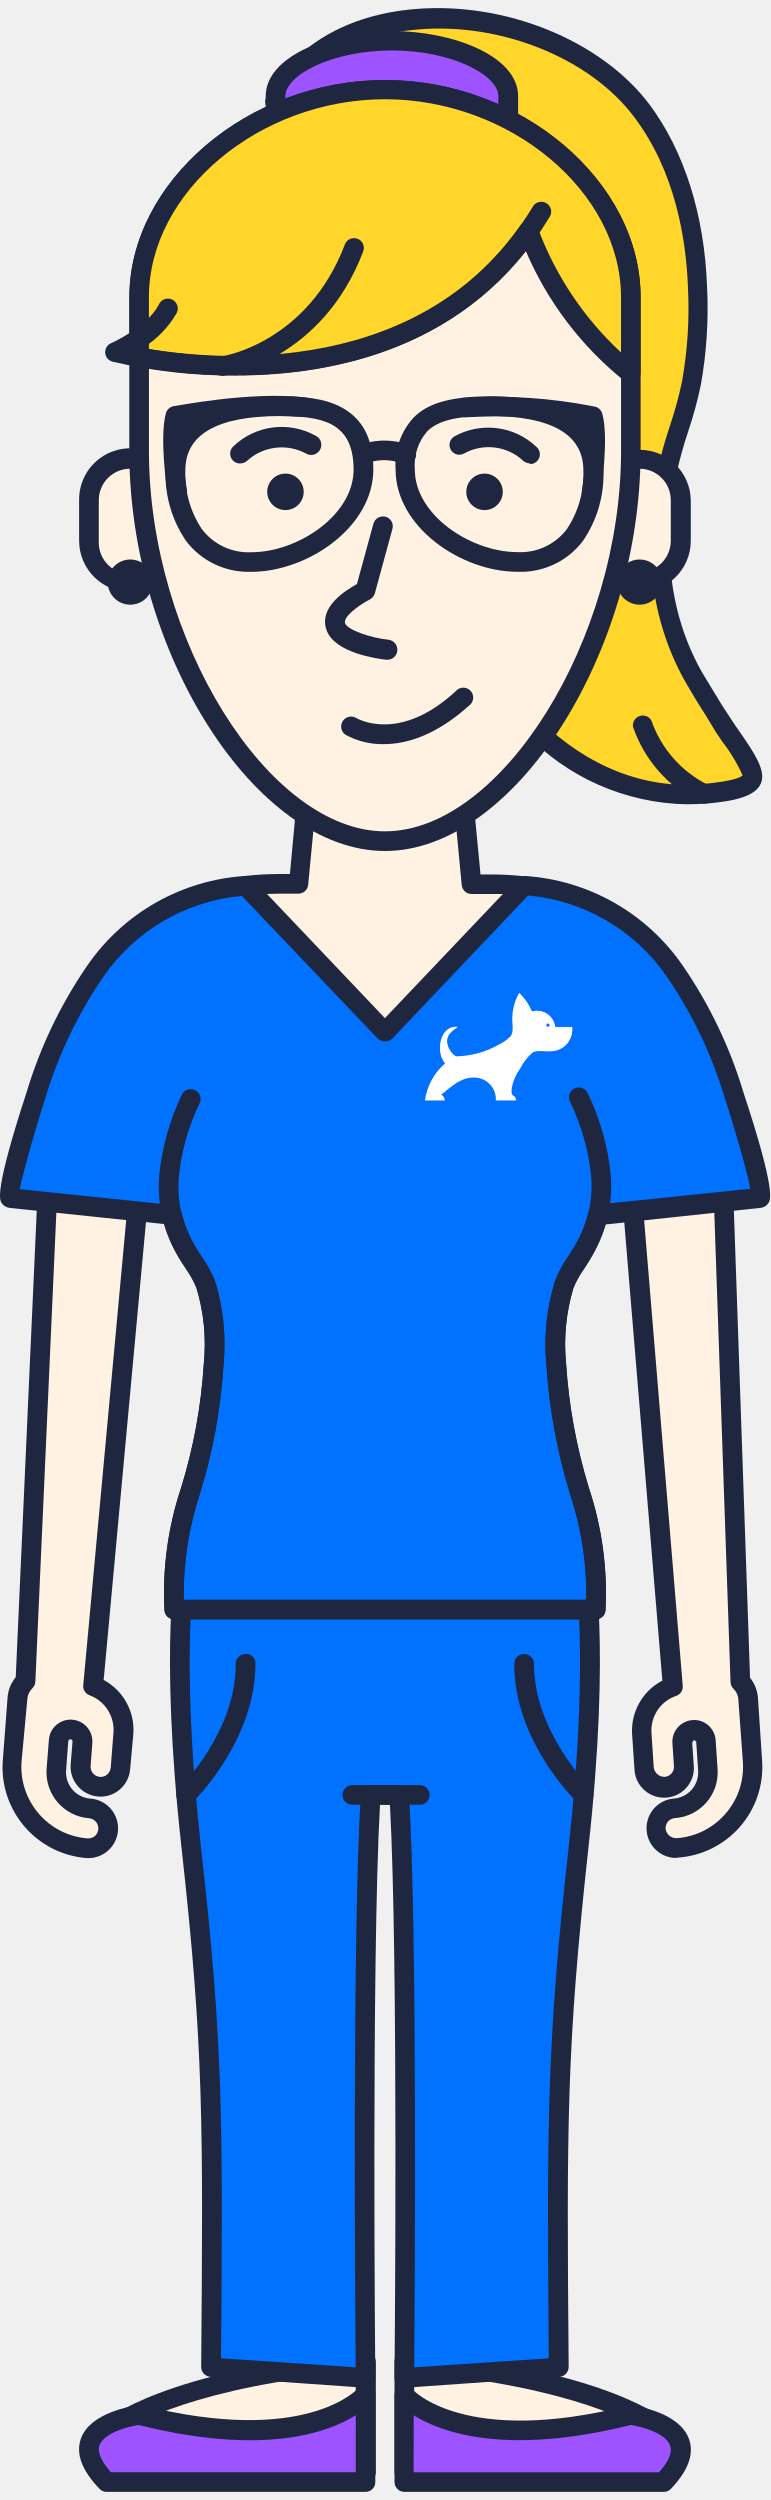
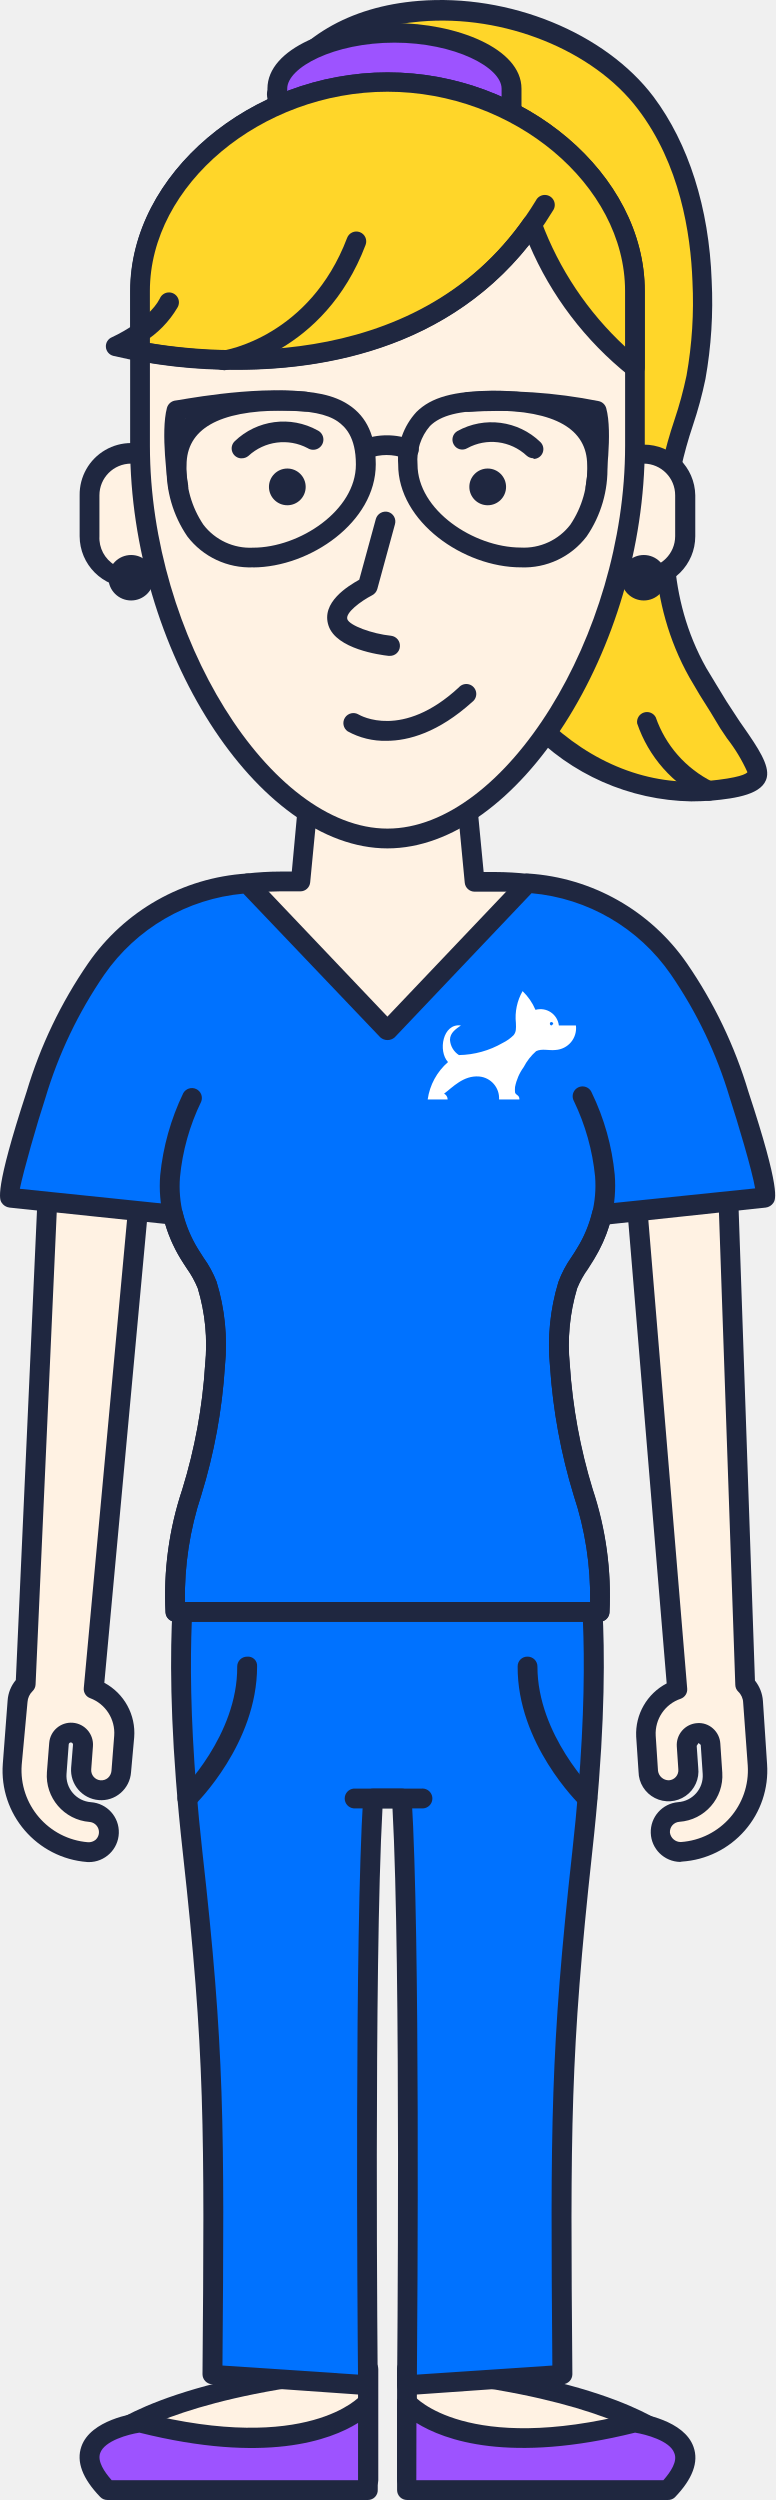
- <svg xmlns="http://www.w3.org/2000/svg" class="sd-svg sd-svg--person-woman3" width="65" height="211" viewBox="1370.56 -2972.295 65.397 210.913">
-   <defs>
-     <style>
-       .sd-svg--person-woman3 .cls-1 {
-         fill: #fff2e3;
-       }
- 
-       .sd-svg--person-woman3 .cls-2 {
-         fill: #1f2740;
-       }
- 
-       .sd-svg--person-woman3 .cls-3 {
-         fill: #9d53ff;
-       }
- 
-       .sd-svg--person-woman3 .cls-4, .cls-7 {
-         fill: #0072ff;
-       }
- 
-       .sd-svg--person-woman3 .cls-5 {
-         fill: #ffd629;
-       }
- 
-       .sd-svg--person-woman3 .cls-6, .cls-8 {
-         fill: #fff;
-       }
- 
-       .sd-svg--person-woman3 .cls-7, .cls-8 {
-         fill-rule: evenodd;
-       }
-     </style>
-   </defs>
-   <g id="Asset_7_-lady2" data-name="Asset 7 -lady2" transform="translate(-1447.987 1771)">
+ <svg xmlns="http://www.w3.org/2000/svg" width="65.397" height="210.913" viewBox="0 0 65.397 210.913">
+   <g id="Asset_7_-lady2" data-name="Asset 7 -lady2" transform="translate(-2818.547 4743.295)">
    <g id="Layer_1" data-name="Layer 1" transform="translate(2818.547 -4743.295)">
-       <path id="Path_382" data-name="Path 382" class="cls-1" d="M59.079,222.512s-4.842-4.334-21.829-5.782v9.379l21.829-1.125Z" transform="translate(-2.911 -16.857)" />
-       <path id="Path_383" data-name="Path 383" class="cls-2" d="M37.179,226.818a.922.922,0,0,1-.581-.221.867.867,0,0,1-.258-.609V216.61a.848.848,0,0,1,.267-.609.784.784,0,0,1,.636-.221c17.079,1.457,22.133,5.81,22.318,5.994a.821.821,0,0,1,.277.618v2.472a.848.848,0,0,1-.793.839l-21.829,1.116Zm.83-9.287V225.1l20.15-1.033v-1.263C56.951,221.968,51.593,218.8,38.009,217.532Z" transform="translate(-2.84 -16.783)" />
-       <path id="Path_384" data-name="Path 384" class="cls-3" d="M59.245,227.168H37.25V219.79s4.454,5.432,19.237,1.7C56.487,221.468,63.764,222.428,59.245,227.168Z" transform="translate(-2.911 -17.095)" />
-       <path id="Path_385" data-name="Path 385" class="cls-2" d="M59.174,227.936H37.179a.839.839,0,0,1-.839-.839v-7.378a.839.839,0,0,1,1.485-.535c0,.046,4.408,4.952,18.389,1.42a1.218,1.218,0,0,1,.314,0c.415.055,4.03.59,4.823,2.859.452,1.273-.083,2.7-1.577,4.251A.83.83,0,0,1,59.174,227.936Zm-21.211-1.669H58.805c.627-.71,1.217-1.6.922-2.287-.36-1.042-2.425-1.586-3.311-1.725-10.615,2.638-16.083.646-18.444-.821Z" transform="translate(-2.84 -17.024)" />
-       <path id="Path_386" data-name="Path 386" class="cls-1" d="M10,222.512s4.832-4.334,21.829-5.782v9.379L10,224.938Z" transform="translate(-0.791 -16.857)" />
-       <path id="Path_387" data-name="Path 387" class="cls-2" d="M31.771,226.822h0L9.933,225.706a.848.848,0,0,1-.793-.839v-2.425a.821.821,0,0,1,.277-.618c.2-.184,5.247-4.537,22.318-5.994a.775.775,0,0,1,.636.221.811.811,0,0,1,.267.609v9.379a.867.867,0,0,1-.258.609.848.848,0,0,1-.609.175Zm-21-2.767,20.16,1.033v-7.571c-13.575,1.263-18.942,4.436-20.16,5.275Z" transform="translate(-0.724 -16.787)" />
-       <path id="Path_388" data-name="Path 388" class="cls-3" d="M9.7,227.168H31.7V219.79s-4.454,5.432-19.247,1.7C12.452,221.468,5.139,222.428,9.7,227.168Z" transform="translate(-0.652 -17.095)" />
-       <path id="Path_389" data-name="Path 389" class="cls-2" d="M31.628,227.933H9.633a.811.811,0,0,1-.6-.258C7.54,226.126,7,224.7,7.447,223.424c.793-2.269,4.417-2.767,4.823-2.859a1.171,1.171,0,0,1,.314,0c13.962,3.523,18.361-1.374,18.4-1.42a.83.83,0,0,1,.922-.249.839.839,0,0,1,.544.784v7.378a.83.83,0,0,1-.821.876ZM10,226.264H30.788v-4.832c-2.361,1.476-7.83,3.468-18.444.821-.922.138-2.951.682-3.311,1.725C8.785,224.669,9.375,225.554,10,226.264Z" transform="translate(-0.581 -17.022)" />
-       <path id="Path_390" data-name="Path 390" class="cls-4" d="M50.785,142.26s1.6,7.451-.36,25.057c-1.844,16.729-1.844,22.7-1.669,44.091l-13.123.922s.369-36.621-.424-49.5H32.784c-.8,12.911-.433,49.5-.433,49.5l-13.114-.922c.166-21.4.184-27.362-1.669-44.091C15.6,149.711,17.2,142.26,17.2,142.26Z" transform="translate(-1.304 -11.064)" />
-       <path id="Path_391" data-name="Path 391" class="cls-2" d="M35.562,213.058a.83.83,0,0,1-.572-.231.812.812,0,0,1-.258-.618c0-.35.341-35.312-.387-48.656H33.5c-.738,13.344-.4,48.306-.4,48.656a.775.775,0,0,1-.258.618.756.756,0,0,1-.627.231L19.1,212.136a.848.848,0,0,1-.784-.839c.166-20.805.212-27.085-1.66-44-1.955-17.522-.424-25.01-.35-25.324a.821.821,0,0,1,.812-.664h33.6a.839.839,0,0,1,.821.664c.065.313,1.6,7.793-.35,25.324-1.844,16.9-1.844,23.184-1.669,44a.848.848,0,0,1-.775.839l-13.123.922ZM20,210.559l11.435.765c-.055-5.727-.286-37.027.433-48.656a.848.848,0,0,1,.839-.784h2.425a.839.839,0,0,1,.83.784c.719,11.629.489,42.929.443,48.656l11.426-.765c-.157-20.289-.175-26.615,1.688-43.409,1.6-14.35.8-21.958.489-24.125H17.818c-.314,2.167-1.107,9.766.48,24.125C20.189,183.944,20.161,190.3,20,210.559Z" transform="translate(-1.232 -10.99)" />
-       <path id="Path_392" data-name="Path 392" class="cls-1" d="M4.033,109.36,2.216,150.528a2.259,2.259,0,0,0-.682,1.439l-.406,5.34a6.917,6.917,0,0,0,6.336,7.451,1.7,1.7,0,1,0,.267-3.375,3.089,3.089,0,0,1-2.84-3.311l.194-2.462a1.014,1.014,0,0,1,2.02.157h0L6.947,157.7a1.7,1.7,0,1,0,3.385.258l.157-2.047.074-.922a3.947,3.947,0,0,0-2.545-4l3.8-41.038" transform="translate(-0.099 -8.505)" />
-       <path id="Path_393" data-name="Path 393" class="cls-2" d="M7.563,165.522H7.4a7.737,7.737,0,0,1-7.129-8.3l.406-5.34a3.006,3.006,0,0,1,.692-1.715L3.21,109.286a.839.839,0,1,1,1.669.074L3.035,150.536a.83.83,0,0,1-.258.572,1.411,1.411,0,0,0-.424.922l-.489,5.293a6.1,6.1,0,0,0,5.6,6.529.922.922,0,0,0,.627-.2.867.867,0,0,0-.5-1.512,3.919,3.919,0,0,1-3.6-4.205l.194-2.462a1.85,1.85,0,0,1,3.689.286L7.729,157.7a.858.858,0,0,0,.2.627.849.849,0,0,0,.59.3.867.867,0,0,0,.618-.2.922.922,0,0,0,.3-.59l.231-2.979A3.136,3.136,0,0,0,7.646,151.7a.821.821,0,0,1-.544-.858l3.79-41.029a.793.793,0,0,1,.922-.756.83.83,0,0,1,.756.922L8.835,150.4a4.8,4.8,0,0,1,2.518,4.611l-.267,2.951a2.536,2.536,0,0,1-.876,1.734,2.481,2.481,0,0,1-1.844.6,2.545,2.545,0,0,1-2.333-2.721l.157-1.937a.181.181,0,1,0-.36-.037l-.184,2.472a2.232,2.232,0,0,0,2.057,2.4,2.53,2.53,0,0,1-.184,5.054Z" transform="translate(-0.033 -8.431)" />
-       <path id="Path_394" data-name="Path 394" class="cls-1" d="M66.015,109.61l1.411,41.048a2.213,2.213,0,0,1,.664,1.448l.36,5.321a6.889,6.889,0,0,1-6.455,7.378,1.688,1.688,0,0,1-.231-3.366,3.062,3.062,0,0,0,2.85-3.265l-.138-2.5a1,1,0,1,0-1.992.148h0l.138,1.937a1.691,1.691,0,1,1-3.375.221l-.138-2.038-.065-.922a3.929,3.929,0,0,1,2.6-3.965L58.25,110.145" transform="translate(-4.545 -8.524)" />
-       <path id="Path_395" data-name="Path 395" class="cls-2" d="M61.851,165.534a2.527,2.527,0,0,1-.166-5.044,2.232,2.232,0,0,0,2.075-2.37l-.166-2.462-.184-.157a2.709,2.709,0,0,0-.157.24l.129,1.844a2.527,2.527,0,1,1-5.035.341l-.2-2.97a4.8,4.8,0,0,1,2.573-4.482L57.37,110.156a.83.83,0,0,1,.765-.922.812.812,0,0,1,.922.756l3.394,40.919a.83.83,0,0,1-.544.858,3.1,3.1,0,0,0-2.112,3.117l.194,2.97a.922.922,0,0,0,.922.793.848.848,0,0,0,.793-.922l-.129-1.927a1.847,1.847,0,0,1,1.715-1.974,1.771,1.771,0,0,1,1.337.452,1.844,1.844,0,0,1,.618,1.263L65.411,158a3.9,3.9,0,0,1-3.624,4.15.858.858,0,0,0-.581.286.867.867,0,0,0-.212.627.922.922,0,0,0,.922.793A6.077,6.077,0,0,0,67.56,157.4l-.387-5.312a1.346,1.346,0,0,0-.415-.922.812.812,0,0,1-.249-.572l-1.42-41.048a.839.839,0,0,1,.8-.867.858.858,0,0,1,.867.812l1.411,40.743a3.08,3.08,0,0,1,.673,1.725l.35,5.321a7.7,7.7,0,0,1-7.184,8.226Z" transform="translate(-4.476 -8.452)" />
-       <path id="Path_396" data-name="Path 396" class="cls-5" d="M25.36,8.03C30.949-2.53,49.439-.538,56.448,8.74c3.255,4.288,4.547,9.775,4.74,15.032a36.142,36.142,0,0,1-.507,8.106c-.48,2.555-1.54,4.952-2.057,7.488-1.19,5.874-.775,12.155,2.223,17.467.821,1.448,1.734,2.831,2.6,4.251.507.83,2.573,3.4,2.37,4.371s-2.979,1.227-4.049,1.328c-5.533.526-10.762-1.918-14.6-5.755l-21.81-53" transform="translate(-1.986 -0.069)" />
-       <path id="Path_397" data-name="Path 397" class="cls-2" d="M60.231,67.607A19.366,19.366,0,0,1,46.5,61.548a.784.784,0,0,1-.175-.277L24.513,8.3a.83.83,0,0,1,0-.71C26.856,3.209,31.356.544,37.221.074c7.645-.627,15.761,2.693,19.828,8.088,2.951,3.947,4.685,9.36,4.906,15.512a36.888,36.888,0,0,1-.526,8.3,33.992,33.992,0,0,1-1.07,3.947,34.367,34.367,0,0,0-.987,3.551c-.922,4.4-1.245,10.9,2.13,16.886.544.922,1.125,1.844,1.706,2.813l.922,1.411c.111.184.3.443.516.756,1.236,1.771,2.176,3.2,1.964,4.224-.3,1.448-2.573,1.789-4.676,1.983C61.337,67.58,60.784,67.607,60.231,67.607ZM47.8,60.488c4.012,3.938,8.927,5.856,13.833,5.395,2.7-.258,3.237-.6,3.338-.738a13.833,13.833,0,0,0-1.725-2.859c-.24-.35-.443-.646-.563-.839l-.839-1.393c-.6-.922-1.2-1.909-1.752-2.877-3.634-6.455-3.265-13.372-2.315-18.048A36.544,36.544,0,0,1,58.81,35.44a32.653,32.653,0,0,0,1.024-3.763,35.2,35.2,0,0,0,.5-7.922c-.148-4.076-1.061-9.914-4.611-14.562-3.735-4.943-11.288-8-18.352-7.378-5.118.415-9.065,2.638-11.15,6.271Z" transform="translate(-1.914 0.002)" />
-       <path id="Path_398" data-name="Path 398" class="cls-1" d="M11.7,41.51a3.5,3.5,0,0,0-3.5,3.5v3.449a3.5,3.5,0,0,0,7.009,0V45.014a3.5,3.5,0,0,0-3.5-3.5Z" transform="translate(-0.651 -3.227)" />
-       <path id="Path_399" data-name="Path 399" class="cls-2" d="M11.634,52.736A4.353,4.353,0,0,1,7.3,48.393V44.944a4.344,4.344,0,1,1,8.687,0v3.449a4.344,4.344,0,0,1-4.353,4.344Zm0-10.467a2.674,2.674,0,0,0-2.665,2.674v3.449a2.674,2.674,0,1,0,5.34,0V44.944A2.674,2.674,0,0,0,11.634,42.269Z" transform="translate(-0.581 -3.156)" />
-       <circle id="Ellipse_63" data-name="Ellipse 63" class="cls-2" cx="1.918" cy="1.918" r="1.918" transform="translate(9.144 46.823)" />
-       <path id="Path_400" data-name="Path 400" class="cls-1" d="M58.614,41.51a3.5,3.5,0,0,1,3.5,3.5v3.449a3.5,3.5,0,0,1-7.009,0V45.014a3.5,3.5,0,0,1,3.5-3.5Z" transform="translate(-4.3 -3.227)" />
-       <path id="Path_401" data-name="Path 401" class="cls-2" d="M58.544,52.736A4.353,4.353,0,0,1,54.2,48.393V44.944a4.344,4.344,0,0,1,8.687,0v3.449A4.344,4.344,0,0,1,58.544,52.736Zm0-10.467a2.674,2.674,0,0,0-2.684,2.674v3.449a2.665,2.665,0,0,0,5.33,0V44.944A2.665,2.665,0,0,0,58.544,42.269Z" transform="translate(-4.23 -3.156)" />
-       <circle id="Ellipse_64" data-name="Ellipse 64" class="cls-2" cx="1.918" cy="1.918" r="1.918" transform="translate(52.396 46.823)" />
-       <path id="Path_402" data-name="Path 402" class="cls-1" d="M46.295,79.817a24.375,24.375,0,0,0-2.767-.157H41.776L40.669,68.05H28.219L27.113,79.661H25.361a24.078,24.078,0,0,0-2.721.157L34.463,92.9Z" transform="translate(-1.775 -5.292)" />
-       <path id="Path_403" data-name="Path 403" class="cls-2" d="M34.395,93.666a.867.867,0,0,1-.618-.267l-11.8-13.086a.839.839,0,0,1,.526-1.393,25.611,25.611,0,0,1,2.822-.166h1l1-10.818a.848.848,0,0,1,.83-.756H40.638a.83.83,0,0,1,.83.756L42.51,78.791H43.5a25.611,25.611,0,0,1,2.822.166.839.839,0,0,1,.682.535.83.83,0,0,1-.157.858L35.022,93.4a.922.922,0,0,1-.627.267ZM24.324,80.451,34.395,91.582,44.466,80.451H41.745a.839.839,0,0,1-.83-.756L39.882,68.858H28.917L27.875,79.667a.83.83,0,0,1-.83.756H25.293Z" transform="translate(-1.707 -5.224)" />
-       <path id="Path_404" data-name="Path 404" class="cls-3" d="M45.144,12.158V7.713c0-2.6-4.768-4.713-9.877-4.713S25.39,5.112,25.39,7.713v4.445" transform="translate(-1.989 -0.231)" />
-       <path id="Path_405" data-name="Path 405" class="cls-2" d="M45.073,12.928a.839.839,0,0,1-.839-.839V7.643c0-1.789-3.947-3.883-9.038-3.883s-9.047,2.093-9.047,3.883v4.445a.839.839,0,1,1-1.669,0V7.643c0-3.431,5.533-5.533,10.716-5.533S45.912,4.231,45.912,7.643v4.445A.839.839,0,0,1,45.073,12.928Z" transform="translate(-1.917 -0.162)" />
-       <path id="Path_406" data-name="Path 406" class="cls-1" d="M12.82,36.963V25.131C12.82,15.383,22.909,7.48,33.7,7.48s20.879,7.9,20.879,17.651V38.208c0,16.784-10.467,33.107-20.879,33.107S12.82,54.992,12.82,38.208Z" transform="translate(-1.011 -0.58)" />
-       <path id="Path_407" data-name="Path 407" class="cls-2" d="M33.629,72.088c-10.956,0-21.709-16.812-21.709-33.947V25.064c0-9.849,10.144-18.444,21.709-18.444s21.709,8.6,21.709,18.444V38.141C55.338,55.276,44.594,72.088,33.629,72.088Zm0-63.836c-10.679,0-20.04,7.857-20.04,16.812V38.141c0,15.982,10.144,32.277,20.04,32.277s20.049-16.3,20.049-32.277V25.064C53.678,16.11,44.271,8.252,33.629,8.252Z" transform="translate(-0.941 -0.513)" />
-       <circle id="Ellipse_65" data-name="Ellipse 65" class="cls-2" cx="1.549" cy="1.549" r="1.549" transform="translate(22.691 39.528)" />
-       <path id="Path_408" data-name="Path 408" class="cls-2" d="M35.225,58.973h-.092c-.729-.083-4.408-.572-5.072-2.545s1.669-3.357,2.591-3.883l1.4-5.127a.858.858,0,0,1,1.033-.59.839.839,0,0,1,.581,1.033l-1.494,5.478a.858.858,0,0,1-.443.526c-.968.5-2.259,1.476-2.084,2.01s2.093,1.236,3.689,1.4a.848.848,0,0,1,.747.922.839.839,0,0,1-.858.775Z" transform="translate(-2.343 -3.639)" />
-       <path id="Path_409" data-name="Path 409" class="cls-2" d="M22.04,41.668a.839.839,0,0,1-.581-1.439,5.93,5.93,0,0,1,7-.922.861.861,0,1,1-.839,1.5,4.358,4.358,0,0,0-5,.655.858.858,0,0,1-.581.2Z" transform="translate(-1.663 -2.998)" />
-       <circle id="Ellipse_66" data-name="Ellipse 66" class="cls-2" cx="1.549" cy="1.549" r="1.549" transform="translate(39.596 39.528)" />
-       <path id="Path_410" data-name="Path 410" class="cls-2" d="M48.243,41.664a.867.867,0,0,1-.581-.221,4.307,4.307,0,0,0-5.008-.627.821.821,0,0,1-1.134-.3.83.83,0,0,1,.3-1.144,5.93,5.93,0,0,1,7,.922.83.83,0,0,1-.572,1.429Z" transform="translate(-3.234 -3.003)" />
-       <path id="Path_411" data-name="Path 411" class="cls-2" d="M33.34,41.83a.839.839,0,0,1-.756-.489A.83.83,0,0,1,33,40.235a5.967,5.967,0,0,1,4.371,0,.842.842,0,1,1-.719,1.522,4.224,4.224,0,0,0-2.988,0A.922.922,0,0,1,33.34,41.83Z" transform="translate(-2.542 -3.096)" />
-       <path id="Path_412" data-name="Path 412" class="cls-2" d="M22.545,50.643a6.649,6.649,0,0,1-5.533-2.6,10.034,10.034,0,0,1-1.752-6.031c0-2.84,1.669-6.234,9.72-6.271h.12c2.582,0,4.288.369,5.533,1.2,1.522,1.005,2.259,2.647,2.269,5.008h0c0,4.869-5.533,8.678-10.347,8.7Zm2.564-13.225H25c-5.349,0-8.069,1.559-8.06,4.611a8.374,8.374,0,0,0,1.42,5.017,4.961,4.961,0,0,0,4.187,1.937h0c3.938,0,8.687-3.154,8.678-7.018h0c0-2.352-.922-3.191-1.522-3.624C28.779,37.7,27.313,37.418,25.109,37.418Z" transform="translate(-1.2 -2.778)" />
-       <path id="Path_413" data-name="Path 413" class="cls-2" d="M16.23,44.71a.839.839,0,0,1-.821-.719c-.074-.48-.692-4.768-.138-6.815a.858.858,0,0,1,.646-.6c.258,0,6.382-1.273,11.15-.747a.83.83,0,0,1,.738.922.848.848,0,0,1-.922.738,40.171,40.171,0,0,0-10.089.627,25.721,25.721,0,0,0,.267,5.635.848.848,0,0,1-.7.922Z" transform="translate(-1.184 -2.775)" />
-       <path id="Path_414" data-name="Path 414" class="cls-2" d="M46.786,50.643h0c-4.8,0-10.366-3.827-10.347-8.7h0a5.9,5.9,0,0,1,1.54-4.408c1.263-1.254,3.154-1.752,6.391-1.8,8.051,0,9.729,3.431,9.72,6.271a10.034,10.034,0,0,1-1.752,6.031A6.631,6.631,0,0,1,46.786,50.643ZM44.213,37.418c-2.61,0-4.187.4-5.091,1.3a4.39,4.39,0,0,0-1.051,3.237c0,3.864,4.74,7,8.687,7.018h0a4.943,4.943,0,0,0,4.205-1.927,8.374,8.374,0,0,0,1.42-5.026c0-3.034-2.7-4.611-8.06-4.611Z" transform="translate(-2.847 -2.778)" />
-       <path id="Path_415" data-name="Path 415" class="cls-2" d="M53.506,44.713h-.12a.83.83,0,0,1-.7-.922,26.3,26.3,0,0,0,.267-5.635,40.218,40.218,0,0,0-10.144-.627.839.839,0,0,1-.184-1.66,43.2,43.2,0,0,1,11.15.747.839.839,0,0,1,.646.6c.563,2.047-.065,6.336-.129,6.815A.848.848,0,0,1,53.506,44.713Z" transform="translate(-3.277 -2.778)" />
-       <path id="Path_416" data-name="Path 416" class="cls-5" d="M12.82,30.148V25.131C12.82,15.383,22.909,7.48,33.7,7.48s20.879,7.9,20.879,17.651v6.455a27.666,27.666,0,0,1-8.687-12.072c-9.591,13.63-27.085,11.8-33.052,10.707Z" transform="translate(-1.011 -0.58)" />
-       <path id="Path_417" data-name="Path 417" class="cls-2" d="M54.509,32.377A.848.848,0,0,1,54,32.2a28.423,28.423,0,0,1-8.411-11.067c-10.144,12.837-27.666,10.79-32.978,9.822a.83.83,0,0,1-.673-.7,1.844,1.844,0,0,1,0-.212v-4.98c0-9.849,10.144-18.444,21.709-18.444s21.69,8.6,21.69,18.444V31.52a.83.83,0,0,1-.47.747A.922.922,0,0,1,54.509,32.377Zm-40.919-2.9c7.018,1.171,22.7,2.1,31.549-10.513a.839.839,0,0,1,.8-.35.83.83,0,0,1,.673.572,27.4,27.4,0,0,0,7.064,10.569V25.064c0-8.955-9.407-16.812-20.049-16.812s-20.04,7.857-20.04,16.812Z" transform="translate(-0.942 -0.513)" />
-       <path id="Path_418" data-name="Path 418" class="cls-6" d="M64.4,71.839A10.412,10.412,0,0,1,59.16,65.9" transform="translate(-4.615 -5.124)" />
-       <path id="Path_419" data-name="Path 419" class="cls-2" d="M64.331,72.619A.867.867,0,0,1,64,72.545a11.177,11.177,0,0,1-5.7-6.455.839.839,0,0,1,1.568-.516,9.6,9.6,0,0,0,4.777,5.441.83.83,0,0,1,.433,1.1.839.839,0,0,1-.747.507Z" transform="translate(-4.548 -5.065)" />
-       <path id="Path_420" data-name="Path 420" class="cls-2" d="M35.061,67.366a6.455,6.455,0,0,1-3.274-.8.847.847,0,0,1,.922-1.42h0c.148.083,3.689,2.13,8.457-2.287A.839.839,0,1,1,42.3,64.083C39.451,66.656,36.933,67.366,35.061,67.366Z" transform="translate(-2.456 -4.866)" />
-       <line id="Line_78" data-name="Line 78" class="cls-6" x2="5.718" transform="translate(29.829 151.734)" />
-       <path id="Path_421" data-name="Path 421" class="cls-2" d="M38.014,165.289H32.3a.839.839,0,0,1,0-1.669h5.718a.839.839,0,1,1,0,1.669Z" transform="translate(-2.467 -12.725)" />
-       <path id="Path_422" data-name="Path 422" class="cls-2" d="M17.089,164.35a.849.849,0,0,1-.6-.249.839.839,0,0,1,0-1.18c.055,0,4.851-4.759,4.8-10.532a.83.83,0,0,1,.83-.839.765.765,0,0,1,.848.821c0,6.5-5.1,11.537-5.321,11.749A.812.812,0,0,1,17.089,164.35Z" transform="translate(-1.277 -11.786)" />
-       <path id="Path_423" data-name="Path 423" class="cls-2" d="M20.757,32.585a44.266,44.266,0,0,1-10.439-1.18.83.83,0,0,1-.111-1.568s3.062-1.365,4.039-3.255a.839.839,0,1,1,1.485.765,8.457,8.457,0,0,1-2.84,2.9C19.07,31.331,37.062,33.01,45.98,18.3a.839.839,0,1,1,1.429.867C40.686,30.271,29.177,32.585,20.757,32.585Z" transform="translate(-0.768 -1.385)" />
-       <path id="Path_424" data-name="Path 424" class="cls-2" d="M20.35,32.864a.821.821,0,0,1-.821-.71.839.839,0,0,1,.7-.922c.3,0,7.442-1.217,10.587-9.517a.833.833,0,0,1,1.559.59c-3.5,9.222-11.555,10.532-11.906,10.578Z" transform="translate(-1.532 -1.645)" />
-       <path id="Path_425" data-name="Path 425" class="cls-2" d="M53.263,164.35a.849.849,0,0,1-.581-.231c-.212-.212-5.358-5.247-5.312-11.749a.812.812,0,0,1,.839-.821.83.83,0,0,1,.83.839c0,5.782,4.759,10.476,4.8,10.532a.83.83,0,0,1,0,1.18.821.821,0,0,1-.581.249Z" transform="translate(-3.698 -11.787)" />
-       <path id="Path_426" data-name="Path 426" class="cls-7" d="M49.489,112.045a12.053,12.053,0,0,0,1.374-3.292l13.759-1.42c.6-.065-1.955-8.06-2.158-8.687A37.811,37.811,0,0,0,57.392,88.04a16.876,16.876,0,0,0-12.754-7.23L32.769,93.223,20.946,80.81A16.877,16.877,0,0,0,8.192,88.04,37.58,37.58,0,0,0,3.12,98.646c-.2.627-2.767,8.623-2.158,8.687l13.723,1.42a11.989,11.989,0,0,0,1.365,3.292,15.9,15.9,0,0,1,1.54,2.628,17.089,17.089,0,0,1,.655,6.8,46,46,0,0,1-1.955,10.716,27.537,27.537,0,0,0-1.383,10.089H50.688a27.528,27.528,0,0,0-1.374-10.089,46.019,46.019,0,0,1-1.964-10.716,17.1,17.1,0,0,1,.664-6.8,15.844,15.844,0,0,1,1.476-2.628Z" transform="translate(-0.081 -6.284)" />
-       <path id="Path_427" data-name="Path 427" class="cls-2" d="M50.594,143.035H14.812a.83.83,0,0,1-.83-.775,28.137,28.137,0,0,1,1.411-10.393,45.114,45.114,0,0,0,1.927-10.513A16.6,16.6,0,0,0,16.7,114.9a8.226,8.226,0,0,0-.922-1.669c-.175-.267-.36-.535-.526-.812a13.031,13.031,0,0,1-1.3-2.951L.813,108.092a.922.922,0,0,1-.673-.433c-.138-.24-.636-.922,2.121-9.342A38.558,38.558,0,0,1,7.453,87.481,17.623,17.623,0,0,1,20.815,79.91a.784.784,0,0,1,.664.258L32.7,91.981,43.926,80.168a.765.765,0,0,1,.664-.258,17.642,17.642,0,0,1,13.372,7.571,38.558,38.558,0,0,1,5.192,10.836c2.767,8.383,2.287,9.1,2.112,9.37a.922.922,0,0,1-.655.406L51.451,109.5a13.068,13.068,0,0,1-1.31,2.951c-.166.277-.341.553-.516.821a7.783,7.783,0,0,0-.922,1.66,16.784,16.784,0,0,0-.618,6.455A46.111,46.111,0,0,0,50.013,131.9a28.331,28.331,0,0,1,1.42,10.393A.839.839,0,0,1,50.594,143.035Zm-34.98-1.669H49.8a27.058,27.058,0,0,0-1.383-9,48.065,48.065,0,0,1-2-10.873,18.325,18.325,0,0,1,.71-7.129,9.167,9.167,0,0,1,1.1-2.093c.166-.249.332-.5.48-.756h0a10.9,10.9,0,0,0,1.273-3.071.83.83,0,0,1,.729-.627l13.012-1.346c-.258-1.531-1.457-5.533-2.149-7.673a36.935,36.935,0,0,0-4.961-10.375A16,16,0,0,0,44.858,81.57L33.311,93.734a.922.922,0,0,1-1.208,0L20.548,81.606A16.047,16.047,0,0,0,8.8,88.459,37.147,37.147,0,0,0,3.847,98.833c-.7,2.121-1.844,6.142-2.158,7.673L14.7,107.853a.821.821,0,0,1,.729.627,11.177,11.177,0,0,0,1.273,3.071c.157.258.314.507.48.756a9.167,9.167,0,0,1,1.1,2.02,18.149,18.149,0,0,1,.71,7.129,46.913,46.913,0,0,1-2,10.9,27.187,27.187,0,0,0-1.374,9.01Z" transform="translate(-0.015 -6.214)" />
-       <path id="Path_428" data-name="Path 428" class="cls-8" d="M48.233,92.247a1.559,1.559,0,0,1,1.974,1.319h1.439a1.844,1.844,0,0,1-1.715,2.066c-.581.065-1.153-.138-1.642.1a4.611,4.611,0,0,0-1.051,1.346,4.242,4.242,0,0,0-.729,1.678,2.555,2.555,0,0,0,0,.461c.074.249.378.2.369.59H45.162a1.844,1.844,0,0,0-1.678-1.937c-1.328-.111-2.25.922-2.96,1.448a.553.553,0,0,1,.3.489H39.14a5.127,5.127,0,0,1,1.715-3.154c-.858-.922-.452-3.292,1.088-3.089-.406.286-.922.609-.922,1.217a1.651,1.651,0,0,0,.756,1.282,7.636,7.636,0,0,0,3.689-1.024,3.45,3.45,0,0,0,.922-.655c.221-.277.212-.544.194-1.024a4.482,4.482,0,0,1,.563-2.693A4.8,4.8,0,0,1,48.233,92.247Zm1.485,1.227c.065-.166-.194-.286-.258-.12s.148.3.212.12Z" transform="translate(-3.058 -7.051)" />
-       <path id="Path_429" data-name="Path 429" class="cls-2" d="M51.731,144.554H15.949a.83.83,0,0,1-.83-.775,28.137,28.137,0,0,1,1.411-10.393,45.115,45.115,0,0,0,1.927-10.513,16.6,16.6,0,0,0-.618-6.455,8.3,8.3,0,0,0-.922-1.669c-.166-.267-.35-.535-.516-.812a11.574,11.574,0,0,1-1.734-7.055,20.7,20.7,0,0,1,1.946-6.926.839.839,0,0,1,1.512.719,18.582,18.582,0,0,0-1.789,6.372,9.877,9.877,0,0,0,1.5,6.04c.157.258.314.507.48.756a9.167,9.167,0,0,1,1.1,2.02,18.149,18.149,0,0,1,.71,7.129,46.913,46.913,0,0,1-2,10.9,27.187,27.187,0,0,0-1.374,9.01H50.938a27.058,27.058,0,0,0-1.383-9,48.066,48.066,0,0,1-2-10.891,18.324,18.324,0,0,1,.71-7.129,9.167,9.167,0,0,1,1.1-2.093c.166-.249.332-.5.48-.756a9.822,9.822,0,0,0,1.512-6.04,19.007,19.007,0,0,0-1.789-6.372.833.833,0,1,1,1.5-.719,20.289,20.289,0,0,1,1.946,6.935,11.509,11.509,0,0,1-1.734,7.055c-.166.277-.341.544-.516.812a8.3,8.3,0,0,0-.922,1.669,16.784,16.784,0,0,0-.618,6.455,46.111,46.111,0,0,0,1.927,10.513,28.33,28.33,0,0,1,1.42,10.393A.839.839,0,0,1,51.731,144.554Z" transform="translate(-1.152 -7.732)" />
+       <path id="Path_382" data-name="Path 382" d="M59.079,222.512s-4.842-4.334-21.829-5.782v9.379l21.829-1.125Z" transform="translate(-2.911 -16.857)" fill="#fff2e3" />
+       <path id="Path_383" data-name="Path 383" d="M37.179,226.818a.922.922,0,0,1-.581-.221.867.867,0,0,1-.258-.609V216.61a.848.848,0,0,1,.267-.609.784.784,0,0,1,.636-.221c17.079,1.457,22.133,5.81,22.318,5.994a.821.821,0,0,1,.277.618v2.472a.848.848,0,0,1-.793.839l-21.829,1.116Zm.83-9.287V225.1l20.15-1.033v-1.263C56.951,221.968,51.593,218.8,38.009,217.532Z" transform="translate(-2.84 -16.783)" fill="#1f2740" />
+       <path id="Path_384" data-name="Path 384" d="M59.245,227.168H37.25V219.79s4.454,5.432,19.237,1.7C56.487,221.468,63.764,222.428,59.245,227.168Z" transform="translate(-2.911 -17.095)" fill="#9d53ff" />
+       <path id="Path_385" data-name="Path 385" d="M59.174,227.936H37.179a.839.839,0,0,1-.839-.839v-7.378a.839.839,0,0,1,1.485-.535c0,.046,4.408,4.952,18.389,1.42a1.218,1.218,0,0,1,.314,0c.415.055,4.03.59,4.823,2.859.452,1.273-.083,2.7-1.577,4.251A.83.83,0,0,1,59.174,227.936Zm-21.211-1.669H58.805c.627-.71,1.217-1.6.922-2.287-.36-1.042-2.425-1.586-3.311-1.725-10.615,2.638-16.083.646-18.444-.821Z" transform="translate(-2.84 -17.024)" fill="#1f2740" />
+       <path id="Path_386" data-name="Path 386" d="M10,222.512s4.832-4.334,21.829-5.782v9.379L10,224.938Z" transform="translate(-0.791 -16.857)" fill="#fff2e3" />
+       <path id="Path_387" data-name="Path 387" d="M31.771,226.822h0L9.933,225.706a.848.848,0,0,1-.793-.839v-2.425a.821.821,0,0,1,.277-.618c.2-.184,5.247-4.537,22.318-5.994a.775.775,0,0,1,.636.221.811.811,0,0,1,.267.609v9.379a.867.867,0,0,1-.258.609.848.848,0,0,1-.609.175Zm-21-2.767,20.16,1.033v-7.571c-13.575,1.263-18.942,4.436-20.16,5.275Z" transform="translate(-0.724 -16.787)" fill="#1f2740" />
+       <path id="Path_388" data-name="Path 388" d="M9.7,227.168H31.7V219.79s-4.454,5.432-19.247,1.7C12.452,221.468,5.139,222.428,9.7,227.168Z" transform="translate(-0.652 -17.095)" fill="#9d53ff" />
+       <path id="Path_389" data-name="Path 389" d="M31.628,227.933H9.633a.811.811,0,0,1-.6-.258C7.54,226.126,7,224.7,7.447,223.424c.793-2.269,4.417-2.767,4.823-2.859a1.171,1.171,0,0,1,.314,0c13.962,3.523,18.361-1.374,18.4-1.42a.83.83,0,0,1,.922-.249.839.839,0,0,1,.544.784v7.378a.83.83,0,0,1-.821.876ZM10,226.264H30.788v-4.832c-2.361,1.476-7.83,3.468-18.444.821-.922.138-2.951.682-3.311,1.725C8.785,224.669,9.375,225.554,10,226.264Z" transform="translate(-0.581 -17.022)" fill="#1f2740" />
+       <path id="Path_390" data-name="Path 390" d="M50.785,142.26s1.6,7.451-.36,25.057c-1.844,16.729-1.844,22.7-1.669,44.091l-13.123.922s.369-36.621-.424-49.5H32.784c-.8,12.911-.433,49.5-.433,49.5l-13.114-.922c.166-21.4.184-27.362-1.669-44.091C15.6,149.711,17.2,142.26,17.2,142.26Z" transform="translate(-1.304 -11.064)" fill="#0072ff" />
+       <path id="Path_391" data-name="Path 391" d="M35.562,213.058a.83.83,0,0,1-.572-.231.812.812,0,0,1-.258-.618c0-.35.341-35.312-.387-48.656H33.5c-.738,13.344-.4,48.306-.4,48.656a.775.775,0,0,1-.258.618.756.756,0,0,1-.627.231L19.1,212.136a.848.848,0,0,1-.784-.839c.166-20.805.212-27.085-1.66-44-1.955-17.522-.424-25.01-.35-25.324a.821.821,0,0,1,.812-.664h33.6a.839.839,0,0,1,.821.664c.065.313,1.6,7.793-.35,25.324-1.844,16.9-1.844,23.184-1.669,44a.848.848,0,0,1-.775.839l-13.123.922ZM20,210.559l11.435.765c-.055-5.727-.286-37.027.433-48.656a.848.848,0,0,1,.839-.784h2.425a.839.839,0,0,1,.83.784c.719,11.629.489,42.929.443,48.656l11.426-.765c-.157-20.289-.175-26.615,1.688-43.409,1.6-14.35.8-21.958.489-24.125H17.818c-.314,2.167-1.107,9.766.48,24.125C20.189,183.944,20.161,190.3,20,210.559Z" transform="translate(-1.232 -10.99)" fill="#1f2740" />
+       <path id="Path_392" data-name="Path 392" d="M4.033,109.36,2.216,150.528a2.259,2.259,0,0,0-.682,1.439l-.406,5.34a6.917,6.917,0,0,0,6.336,7.451,1.7,1.7,0,1,0,.267-3.375,3.089,3.089,0,0,1-2.84-3.311l.194-2.462a1.014,1.014,0,0,1,2.02.157h0L6.947,157.7a1.7,1.7,0,1,0,3.385.258l.157-2.047.074-.922a3.947,3.947,0,0,0-2.545-4l3.8-41.038" transform="translate(-0.099 -8.505)" fill="#fff2e3" />
+       <path id="Path_393" data-name="Path 393" d="M7.563,165.522H7.4a7.737,7.737,0,0,1-7.129-8.3l.406-5.34a3.006,3.006,0,0,1,.692-1.715L3.21,109.286a.839.839,0,1,1,1.669.074L3.035,150.536a.83.83,0,0,1-.258.572,1.411,1.411,0,0,0-.424.922l-.489,5.293a6.1,6.1,0,0,0,5.6,6.529.922.922,0,0,0,.627-.2.867.867,0,0,0-.5-1.512,3.919,3.919,0,0,1-3.6-4.205l.194-2.462a1.85,1.85,0,0,1,3.689.286L7.729,157.7a.858.858,0,0,0,.2.627.849.849,0,0,0,.59.3.867.867,0,0,0,.618-.2.922.922,0,0,0,.3-.59l.231-2.979A3.136,3.136,0,0,0,7.646,151.7a.821.821,0,0,1-.544-.858l3.79-41.029a.793.793,0,0,1,.922-.756.83.83,0,0,1,.756.922L8.835,150.4a4.8,4.8,0,0,1,2.518,4.611l-.267,2.951a2.536,2.536,0,0,1-.876,1.734,2.481,2.481,0,0,1-1.844.6,2.545,2.545,0,0,1-2.333-2.721l.157-1.937a.181.181,0,1,0-.36-.037l-.184,2.472a2.232,2.232,0,0,0,2.057,2.4,2.53,2.53,0,0,1-.184,5.054Z" transform="translate(-0.033 -8.431)" fill="#1f2740" />
+       <path id="Path_394" data-name="Path 394" d="M66.015,109.61l1.411,41.048a2.213,2.213,0,0,1,.664,1.448l.36,5.321a6.889,6.889,0,0,1-6.455,7.378,1.688,1.688,0,0,1-.231-3.366,3.062,3.062,0,0,0,2.85-3.265l-.138-2.5a1,1,0,1,0-1.992.148h0l.138,1.937a1.691,1.691,0,1,1-3.375.221l-.138-2.038-.065-.922a3.929,3.929,0,0,1,2.6-3.965L58.25,110.145" transform="translate(-4.545 -8.524)" fill="#fff2e3" />
+       <path id="Path_395" data-name="Path 395" d="M61.851,165.534a2.527,2.527,0,0,1-.166-5.044,2.232,2.232,0,0,0,2.075-2.37l-.166-2.462-.184-.157a2.709,2.709,0,0,0-.157.24l.129,1.844a2.527,2.527,0,1,1-5.035.341l-.2-2.97a4.8,4.8,0,0,1,2.573-4.482L57.37,110.156a.83.83,0,0,1,.765-.922.812.812,0,0,1,.922.756l3.394,40.919a.83.83,0,0,1-.544.858,3.1,3.1,0,0,0-2.112,3.117l.194,2.97a.922.922,0,0,0,.922.793.848.848,0,0,0,.793-.922l-.129-1.927a1.847,1.847,0,0,1,1.715-1.974,1.771,1.771,0,0,1,1.337.452,1.844,1.844,0,0,1,.618,1.263L65.411,158a3.9,3.9,0,0,1-3.624,4.15.858.858,0,0,0-.581.286.867.867,0,0,0-.212.627.922.922,0,0,0,.922.793A6.077,6.077,0,0,0,67.56,157.4l-.387-5.312a1.346,1.346,0,0,0-.415-.922.812.812,0,0,1-.249-.572l-1.42-41.048a.839.839,0,0,1,.8-.867.858.858,0,0,1,.867.812l1.411,40.743a3.08,3.08,0,0,1,.673,1.725l.35,5.321a7.7,7.7,0,0,1-7.184,8.226Z" transform="translate(-4.476 -8.452)" fill="#1f2740" />
+       <path id="Path_396" data-name="Path 396" d="M25.36,8.03C30.949-2.53,49.439-.538,56.448,8.74c3.255,4.288,4.547,9.775,4.74,15.032a36.142,36.142,0,0,1-.507,8.106c-.48,2.555-1.54,4.952-2.057,7.488-1.19,5.874-.775,12.155,2.223,17.467.821,1.448,1.734,2.831,2.6,4.251.507.83,2.573,3.4,2.37,4.371s-2.979,1.227-4.049,1.328c-5.533.526-10.762-1.918-14.6-5.755l-21.81-53" transform="translate(-1.986 -0.069)" fill="#ffd629" />
+       <path id="Path_397" data-name="Path 397" d="M60.231,67.607A19.366,19.366,0,0,1,46.5,61.548a.784.784,0,0,1-.175-.277L24.513,8.3a.83.83,0,0,1,0-.71C26.856,3.209,31.356.544,37.221.074c7.645-.627,15.761,2.693,19.828,8.088,2.951,3.947,4.685,9.36,4.906,15.512a36.888,36.888,0,0,1-.526,8.3,33.992,33.992,0,0,1-1.07,3.947,34.367,34.367,0,0,0-.987,3.551c-.922,4.4-1.245,10.9,2.13,16.886.544.922,1.125,1.844,1.706,2.813l.922,1.411c.111.184.3.443.516.756,1.236,1.771,2.176,3.2,1.964,4.224-.3,1.448-2.573,1.789-4.676,1.983C61.337,67.58,60.784,67.607,60.231,67.607ZM47.8,60.488c4.012,3.938,8.927,5.856,13.833,5.395,2.7-.258,3.237-.6,3.338-.738a13.833,13.833,0,0,0-1.725-2.859c-.24-.35-.443-.646-.563-.839l-.839-1.393c-.6-.922-1.2-1.909-1.752-2.877-3.634-6.455-3.265-13.372-2.315-18.048A36.544,36.544,0,0,1,58.81,35.44a32.653,32.653,0,0,0,1.024-3.763,35.2,35.2,0,0,0,.5-7.922c-.148-4.076-1.061-9.914-4.611-14.562-3.735-4.943-11.288-8-18.352-7.378-5.118.415-9.065,2.638-11.15,6.271Z" transform="translate(-1.914 0.002)" fill="#1f2740" />
+       <path id="Path_398" data-name="Path 398" d="M11.7,41.51a3.5,3.5,0,0,0-3.5,3.5v3.449a3.5,3.5,0,0,0,7.009,0V45.014a3.5,3.5,0,0,0-3.5-3.5Z" transform="translate(-0.651 -3.227)" fill="#fff2e3" />
+       <path id="Path_399" data-name="Path 399" d="M11.634,52.736A4.353,4.353,0,0,1,7.3,48.393V44.944a4.344,4.344,0,1,1,8.687,0v3.449a4.344,4.344,0,0,1-4.353,4.344Zm0-10.467a2.674,2.674,0,0,0-2.665,2.674v3.449a2.674,2.674,0,1,0,5.34,0V44.944A2.674,2.674,0,0,0,11.634,42.269Z" transform="translate(-0.581 -3.156)" fill="#1f2740" />
+       <circle id="Ellipse_63" data-name="Ellipse 63" cx="1.918" cy="1.918" r="1.918" transform="translate(9.144 46.823)" fill="#1f2740" />
+       <path id="Path_400" data-name="Path 400" d="M58.614,41.51a3.5,3.5,0,0,1,3.5,3.5v3.449a3.5,3.5,0,0,1-7.009,0V45.014a3.5,3.5,0,0,1,3.5-3.5Z" transform="translate(-4.3 -3.227)" fill="#fff2e3" />
+       <path id="Path_401" data-name="Path 401" d="M58.544,52.736A4.353,4.353,0,0,1,54.2,48.393V44.944a4.344,4.344,0,0,1,8.687,0v3.449A4.344,4.344,0,0,1,58.544,52.736Zm0-10.467a2.674,2.674,0,0,0-2.684,2.674v3.449a2.665,2.665,0,0,0,5.33,0V44.944A2.665,2.665,0,0,0,58.544,42.269Z" transform="translate(-4.23 -3.156)" fill="#1f2740" />
+       <circle id="Ellipse_64" data-name="Ellipse 64" cx="1.918" cy="1.918" r="1.918" transform="translate(52.396 46.823)" fill="#1f2740" />
+       <path id="Path_402" data-name="Path 402" d="M46.295,79.817a24.375,24.375,0,0,0-2.767-.157H41.776L40.669,68.05H28.219L27.113,79.661H25.361a24.078,24.078,0,0,0-2.721.157L34.463,92.9Z" transform="translate(-1.775 -5.292)" fill="#fff2e3" />
+       <path id="Path_403" data-name="Path 403" d="M34.395,93.666a.867.867,0,0,1-.618-.267l-11.8-13.086a.839.839,0,0,1,.526-1.393,25.611,25.611,0,0,1,2.822-.166h1l1-10.818a.848.848,0,0,1,.83-.756H40.638a.83.83,0,0,1,.83.756L42.51,78.791H43.5a25.611,25.611,0,0,1,2.822.166.839.839,0,0,1,.682.535.83.83,0,0,1-.157.858L35.022,93.4a.922.922,0,0,1-.627.267ZM24.324,80.451,34.395,91.582,44.466,80.451H41.745a.839.839,0,0,1-.83-.756L39.882,68.858H28.917L27.875,79.667a.83.83,0,0,1-.83.756H25.293Z" transform="translate(-1.707 -5.224)" fill="#1f2740" />
+       <path id="Path_404" data-name="Path 404" d="M45.144,12.158V7.713c0-2.6-4.768-4.713-9.877-4.713S25.39,5.112,25.39,7.713v4.445" transform="translate(-1.989 -0.231)" fill="#9d53ff" />
+       <path id="Path_405" data-name="Path 405" d="M45.073,12.928a.839.839,0,0,1-.839-.839V7.643c0-1.789-3.947-3.883-9.038-3.883s-9.047,2.093-9.047,3.883v4.445a.839.839,0,1,1-1.669,0V7.643c0-3.431,5.533-5.533,10.716-5.533S45.912,4.231,45.912,7.643v4.445A.839.839,0,0,1,45.073,12.928Z" transform="translate(-1.917 -0.162)" fill="#1f2740" />
+       <path id="Path_406" data-name="Path 406" d="M12.82,36.963V25.131C12.82,15.383,22.909,7.48,33.7,7.48s20.879,7.9,20.879,17.651V38.208c0,16.784-10.467,33.107-20.879,33.107S12.82,54.992,12.82,38.208Z" transform="translate(-1.011 -0.58)" fill="#fff2e3" />
+       <path id="Path_407" data-name="Path 407" d="M33.629,72.088c-10.956,0-21.709-16.812-21.709-33.947V25.064c0-9.849,10.144-18.444,21.709-18.444s21.709,8.6,21.709,18.444V38.141C55.338,55.276,44.594,72.088,33.629,72.088Zm0-63.836c-10.679,0-20.04,7.857-20.04,16.812V38.141c0,15.982,10.144,32.277,20.04,32.277s20.049-16.3,20.049-32.277V25.064C53.678,16.11,44.271,8.252,33.629,8.252Z" transform="translate(-0.941 -0.513)" fill="#1f2740" />
+       <circle id="Ellipse_65" data-name="Ellipse 65" cx="1.549" cy="1.549" r="1.549" transform="translate(22.691 39.528)" fill="#1f2740" />
+       <path id="Path_408" data-name="Path 408" d="M35.225,58.973h-.092c-.729-.083-4.408-.572-5.072-2.545s1.669-3.357,2.591-3.883l1.4-5.127a.858.858,0,0,1,1.033-.59.839.839,0,0,1,.581,1.033l-1.494,5.478a.858.858,0,0,1-.443.526c-.968.5-2.259,1.476-2.084,2.01s2.093,1.236,3.689,1.4a.848.848,0,0,1,.747.922.839.839,0,0,1-.858.775Z" transform="translate(-2.343 -3.639)" fill="#1f2740" />
+       <path id="Path_409" data-name="Path 409" d="M22.04,41.668a.839.839,0,0,1-.581-1.439,5.93,5.93,0,0,1,7-.922.861.861,0,1,1-.839,1.5,4.358,4.358,0,0,0-5,.655.858.858,0,0,1-.581.2Z" transform="translate(-1.663 -2.998)" fill="#1f2740" />
+       <circle id="Ellipse_66" data-name="Ellipse 66" cx="1.549" cy="1.549" r="1.549" transform="translate(39.596 39.528)" fill="#1f2740" />
+       <path id="Path_410" data-name="Path 410" d="M48.243,41.664a.867.867,0,0,1-.581-.221,4.307,4.307,0,0,0-5.008-.627.821.821,0,0,1-1.134-.3.83.83,0,0,1,.3-1.144,5.93,5.93,0,0,1,7,.922.83.83,0,0,1-.572,1.429Z" transform="translate(-3.234 -3.003)" fill="#1f2740" />
+       <path id="Path_411" data-name="Path 411" d="M33.34,41.83a.839.839,0,0,1-.756-.489A.83.83,0,0,1,33,40.235a5.967,5.967,0,0,1,4.371,0,.842.842,0,1,1-.719,1.522,4.224,4.224,0,0,0-2.988,0A.922.922,0,0,1,33.34,41.83Z" transform="translate(-2.542 -3.096)" fill="#1f2740" />
+       <path id="Path_412" data-name="Path 412" d="M22.545,50.643a6.649,6.649,0,0,1-5.533-2.6,10.034,10.034,0,0,1-1.752-6.031c0-2.84,1.669-6.234,9.72-6.271h.12c2.582,0,4.288.369,5.533,1.2,1.522,1.005,2.259,2.647,2.269,5.008h0c0,4.869-5.533,8.678-10.347,8.7Zm2.564-13.225H25c-5.349,0-8.069,1.559-8.06,4.611a8.374,8.374,0,0,0,1.42,5.017,4.961,4.961,0,0,0,4.187,1.937h0c3.938,0,8.687-3.154,8.678-7.018h0c0-2.352-.922-3.191-1.522-3.624C28.779,37.7,27.313,37.418,25.109,37.418Z" transform="translate(-1.2 -2.778)" fill="#1f2740" />
+       <path id="Path_413" data-name="Path 413" d="M16.23,44.71a.839.839,0,0,1-.821-.719c-.074-.48-.692-4.768-.138-6.815a.858.858,0,0,1,.646-.6c.258,0,6.382-1.273,11.15-.747a.83.83,0,0,1,.738.922.848.848,0,0,1-.922.738,40.171,40.171,0,0,0-10.089.627,25.721,25.721,0,0,0,.267,5.635.848.848,0,0,1-.7.922Z" transform="translate(-1.184 -2.775)" fill="#1f2740" />
+       <path id="Path_414" data-name="Path 414" d="M46.786,50.643h0c-4.8,0-10.366-3.827-10.347-8.7h0a5.9,5.9,0,0,1,1.54-4.408c1.263-1.254,3.154-1.752,6.391-1.8,8.051,0,9.729,3.431,9.72,6.271a10.034,10.034,0,0,1-1.752,6.031A6.631,6.631,0,0,1,46.786,50.643ZM44.213,37.418c-2.61,0-4.187.4-5.091,1.3a4.39,4.39,0,0,0-1.051,3.237c0,3.864,4.74,7,8.687,7.018h0a4.943,4.943,0,0,0,4.205-1.927,8.374,8.374,0,0,0,1.42-5.026c0-3.034-2.7-4.611-8.06-4.611Z" transform="translate(-2.847 -2.778)" fill="#1f2740" />
+       <path id="Path_415" data-name="Path 415" d="M53.506,44.713h-.12a.83.83,0,0,1-.7-.922,26.3,26.3,0,0,0,.267-5.635,40.218,40.218,0,0,0-10.144-.627.839.839,0,0,1-.184-1.66,43.2,43.2,0,0,1,11.15.747.839.839,0,0,1,.646.6c.563,2.047-.065,6.336-.129,6.815A.848.848,0,0,1,53.506,44.713Z" transform="translate(-3.277 -2.778)" fill="#1f2740" />
+       <path id="Path_416" data-name="Path 416" d="M12.82,30.148V25.131C12.82,15.383,22.909,7.48,33.7,7.48s20.879,7.9,20.879,17.651v6.455a27.666,27.666,0,0,1-8.687-12.072c-9.591,13.63-27.085,11.8-33.052,10.707Z" transform="translate(-1.011 -0.58)" fill="#ffd629" />
+       <path id="Path_417" data-name="Path 417" d="M54.509,32.377A.848.848,0,0,1,54,32.2a28.423,28.423,0,0,1-8.411-11.067c-10.144,12.837-27.666,10.79-32.978,9.822a.83.83,0,0,1-.673-.7,1.844,1.844,0,0,1,0-.212v-4.98c0-9.849,10.144-18.444,21.709-18.444s21.69,8.6,21.69,18.444V31.52a.83.83,0,0,1-.47.747A.922.922,0,0,1,54.509,32.377Zm-40.919-2.9c7.018,1.171,22.7,2.1,31.549-10.513a.839.839,0,0,1,.8-.35.83.83,0,0,1,.673.572,27.4,27.4,0,0,0,7.064,10.569V25.064c0-8.955-9.407-16.812-20.049-16.812s-20.04,7.857-20.04,16.812Z" transform="translate(-0.942 -0.513)" fill="#1f2740" />
+       <path id="Path_418" data-name="Path 418" d="M64.4,71.839A10.412,10.412,0,0,1,59.16,65.9" transform="translate(-4.615 -5.124)" fill="#fff" />
+       <path id="Path_419" data-name="Path 419" d="M64.331,72.619A.867.867,0,0,1,64,72.545a11.177,11.177,0,0,1-5.7-6.455.839.839,0,0,1,1.568-.516,9.6,9.6,0,0,0,4.777,5.441.83.83,0,0,1,.433,1.1.839.839,0,0,1-.747.507Z" transform="translate(-4.548 -5.065)" fill="#1f2740" />
+       <path id="Path_420" data-name="Path 420" d="M35.061,67.366a6.455,6.455,0,0,1-3.274-.8.847.847,0,0,1,.922-1.42h0c.148.083,3.689,2.13,8.457-2.287A.839.839,0,1,1,42.3,64.083C39.451,66.656,36.933,67.366,35.061,67.366Z" transform="translate(-2.456 -4.866)" fill="#1f2740" />
+       <line id="Line_78" data-name="Line 78" x2="5.718" transform="translate(29.829 151.734)" fill="#fff" />
+       <path id="Path_421" data-name="Path 421" d="M38.014,165.289H32.3a.839.839,0,0,1,0-1.669h5.718a.839.839,0,1,1,0,1.669Z" transform="translate(-2.467 -12.725)" fill="#1f2740" />
+       <path id="Path_422" data-name="Path 422" d="M17.089,164.35a.849.849,0,0,1-.6-.249.839.839,0,0,1,0-1.18c.055,0,4.851-4.759,4.8-10.532a.83.83,0,0,1,.83-.839.765.765,0,0,1,.848.821c0,6.5-5.1,11.537-5.321,11.749A.812.812,0,0,1,17.089,164.35Z" transform="translate(-1.277 -11.786)" fill="#1f2740" />
+       <path id="Path_423" data-name="Path 423" d="M20.757,32.585a44.266,44.266,0,0,1-10.439-1.18.83.83,0,0,1-.111-1.568s3.062-1.365,4.039-3.255a.839.839,0,1,1,1.485.765,8.457,8.457,0,0,1-2.84,2.9C19.07,31.331,37.062,33.01,45.98,18.3a.839.839,0,1,1,1.429.867C40.686,30.271,29.177,32.585,20.757,32.585Z" transform="translate(-0.768 -1.385)" fill="#1f2740" />
+       <path id="Path_424" data-name="Path 424" d="M20.35,32.864a.821.821,0,0,1-.821-.71.839.839,0,0,1,.7-.922c.3,0,7.442-1.217,10.587-9.517a.833.833,0,0,1,1.559.59c-3.5,9.222-11.555,10.532-11.906,10.578Z" transform="translate(-1.532 -1.645)" fill="#1f2740" />
+       <path id="Path_425" data-name="Path 425" d="M53.263,164.35a.849.849,0,0,1-.581-.231c-.212-.212-5.358-5.247-5.312-11.749a.812.812,0,0,1,.839-.821.83.83,0,0,1,.83.839c0,5.782,4.759,10.476,4.8,10.532a.83.83,0,0,1,0,1.18.821.821,0,0,1-.581.249Z" transform="translate(-3.698 -11.787)" fill="#1f2740" />
+       <path id="Path_426" data-name="Path 426" d="M49.489,112.045a12.053,12.053,0,0,0,1.374-3.292l13.759-1.42c.6-.065-1.955-8.06-2.158-8.687A37.811,37.811,0,0,0,57.392,88.04a16.876,16.876,0,0,0-12.754-7.23L32.769,93.223,20.946,80.81A16.877,16.877,0,0,0,8.192,88.04,37.58,37.58,0,0,0,3.12,98.646c-.2.627-2.767,8.623-2.158,8.687l13.723,1.42a11.989,11.989,0,0,0,1.365,3.292,15.9,15.9,0,0,1,1.54,2.628,17.089,17.089,0,0,1,.655,6.8,46,46,0,0,1-1.955,10.716,27.537,27.537,0,0,0-1.383,10.089H50.688a27.528,27.528,0,0,0-1.374-10.089,46.019,46.019,0,0,1-1.964-10.716,17.1,17.1,0,0,1,.664-6.8,15.844,15.844,0,0,1,1.476-2.628Z" transform="translate(-0.081 -6.284)" fill="#0072ff" fill-rule="evenodd" />
+       <path id="Path_427" data-name="Path 427" d="M50.594,143.035H14.812a.83.83,0,0,1-.83-.775,28.137,28.137,0,0,1,1.411-10.393,45.114,45.114,0,0,0,1.927-10.513A16.6,16.6,0,0,0,16.7,114.9a8.226,8.226,0,0,0-.922-1.669c-.175-.267-.36-.535-.526-.812a13.031,13.031,0,0,1-1.3-2.951L.813,108.092a.922.922,0,0,1-.673-.433c-.138-.24-.636-.922,2.121-9.342A38.558,38.558,0,0,1,7.453,87.481,17.623,17.623,0,0,1,20.815,79.91a.784.784,0,0,1,.664.258L32.7,91.981,43.926,80.168a.765.765,0,0,1,.664-.258,17.642,17.642,0,0,1,13.372,7.571,38.558,38.558,0,0,1,5.192,10.836c2.767,8.383,2.287,9.1,2.112,9.37a.922.922,0,0,1-.655.406L51.451,109.5a13.068,13.068,0,0,1-1.31,2.951c-.166.277-.341.553-.516.821a7.783,7.783,0,0,0-.922,1.66,16.784,16.784,0,0,0-.618,6.455A46.111,46.111,0,0,0,50.013,131.9a28.331,28.331,0,0,1,1.42,10.393A.839.839,0,0,1,50.594,143.035Zm-34.98-1.669H49.8a27.058,27.058,0,0,0-1.383-9,48.065,48.065,0,0,1-2-10.873,18.325,18.325,0,0,1,.71-7.129,9.167,9.167,0,0,1,1.1-2.093c.166-.249.332-.5.48-.756h0a10.9,10.9,0,0,0,1.273-3.071.83.83,0,0,1,.729-.627l13.012-1.346c-.258-1.531-1.457-5.533-2.149-7.673a36.935,36.935,0,0,0-4.961-10.375A16,16,0,0,0,44.858,81.57L33.311,93.734a.922.922,0,0,1-1.208,0L20.548,81.606A16.047,16.047,0,0,0,8.8,88.459,37.147,37.147,0,0,0,3.847,98.833c-.7,2.121-1.844,6.142-2.158,7.673L14.7,107.853a.821.821,0,0,1,.729.627,11.177,11.177,0,0,0,1.273,3.071c.157.258.314.507.48.756a9.167,9.167,0,0,1,1.1,2.02,18.149,18.149,0,0,1,.71,7.129,46.913,46.913,0,0,1-2,10.9,27.187,27.187,0,0,0-1.374,9.01Z" transform="translate(-0.015 -6.214)" fill="#1f2740" />
+       <path id="Path_428" data-name="Path 428" d="M48.233,92.247a1.559,1.559,0,0,1,1.974,1.319h1.439a1.844,1.844,0,0,1-1.715,2.066c-.581.065-1.153-.138-1.642.1a4.611,4.611,0,0,0-1.051,1.346,4.242,4.242,0,0,0-.729,1.678,2.555,2.555,0,0,0,0,.461c.074.249.378.2.369.59H45.162a1.844,1.844,0,0,0-1.678-1.937c-1.328-.111-2.25.922-2.96,1.448a.553.553,0,0,1,.3.489H39.14a5.127,5.127,0,0,1,1.715-3.154c-.858-.922-.452-3.292,1.088-3.089-.406.286-.922.609-.922,1.217a1.651,1.651,0,0,0,.756,1.282,7.636,7.636,0,0,0,3.689-1.024,3.45,3.45,0,0,0,.922-.655c.221-.277.212-.544.194-1.024a4.482,4.482,0,0,1,.563-2.693A4.8,4.8,0,0,1,48.233,92.247Zm1.485,1.227c.065-.166-.194-.286-.258-.12s.148.3.212.12Z" transform="translate(-3.058 -7.051)" fill="#fff" fill-rule="evenodd" />
+       <path id="Path_429" data-name="Path 429" d="M51.731,144.554H15.949a.83.83,0,0,1-.83-.775,28.137,28.137,0,0,1,1.411-10.393,45.115,45.115,0,0,0,1.927-10.513,16.6,16.6,0,0,0-.618-6.455,8.3,8.3,0,0,0-.922-1.669c-.166-.267-.35-.535-.516-.812a11.574,11.574,0,0,1-1.734-7.055,20.7,20.7,0,0,1,1.946-6.926.839.839,0,0,1,1.512.719,18.582,18.582,0,0,0-1.789,6.372,9.877,9.877,0,0,0,1.5,6.04c.157.258.314.507.48.756a9.167,9.167,0,0,1,1.1,2.02,18.149,18.149,0,0,1,.71,7.129,46.913,46.913,0,0,1-2,10.9,27.187,27.187,0,0,0-1.374,9.01H50.938a27.058,27.058,0,0,0-1.383-9,48.066,48.066,0,0,1-2-10.891,18.324,18.324,0,0,1,.71-7.129,9.167,9.167,0,0,1,1.1-2.093c.166-.249.332-.5.48-.756a9.822,9.822,0,0,0,1.512-6.04,19.007,19.007,0,0,0-1.789-6.372.833.833,0,1,1,1.5-.719,20.289,20.289,0,0,1,1.946,6.935,11.509,11.509,0,0,1-1.734,7.055c-.166.277-.341.544-.516.812a8.3,8.3,0,0,0-.922,1.669,16.784,16.784,0,0,0-.618,6.455,46.111,46.111,0,0,0,1.927,10.513,28.33,28.33,0,0,1,1.42,10.393A.839.839,0,0,1,51.731,144.554Z" transform="translate(-1.152 -7.732)" fill="#1f2740" />
    </g>
  </g>
</svg>
